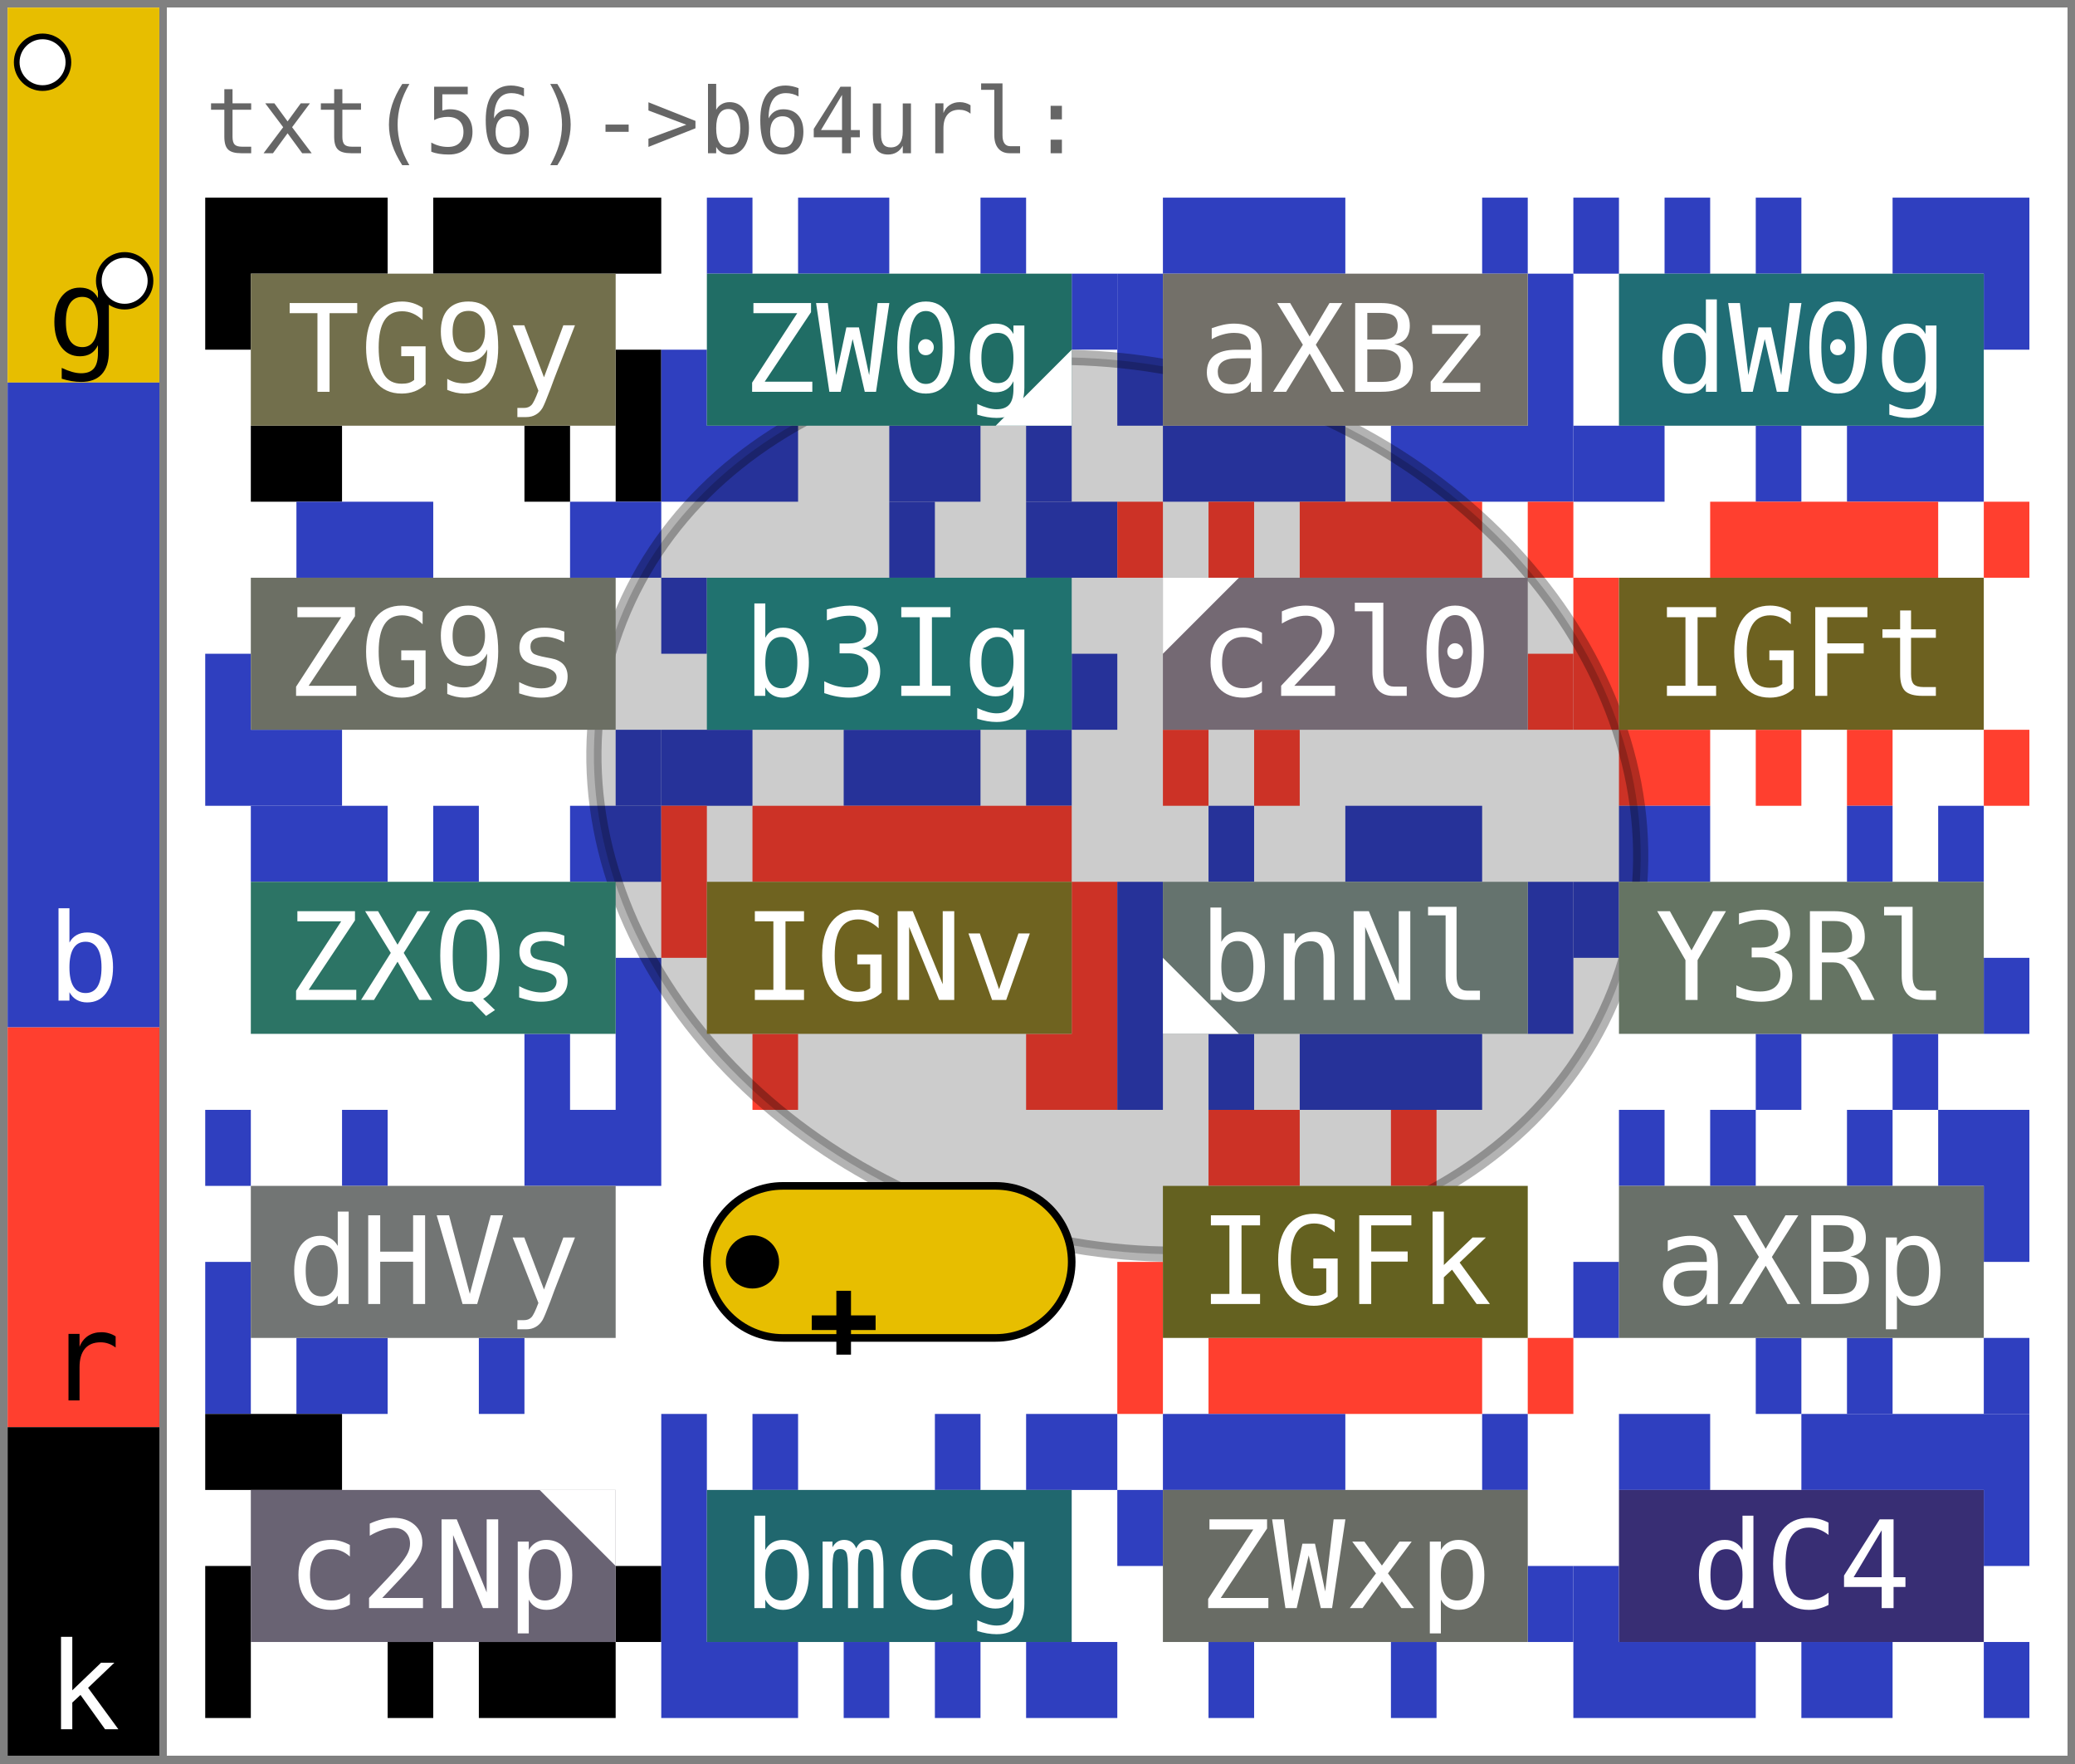
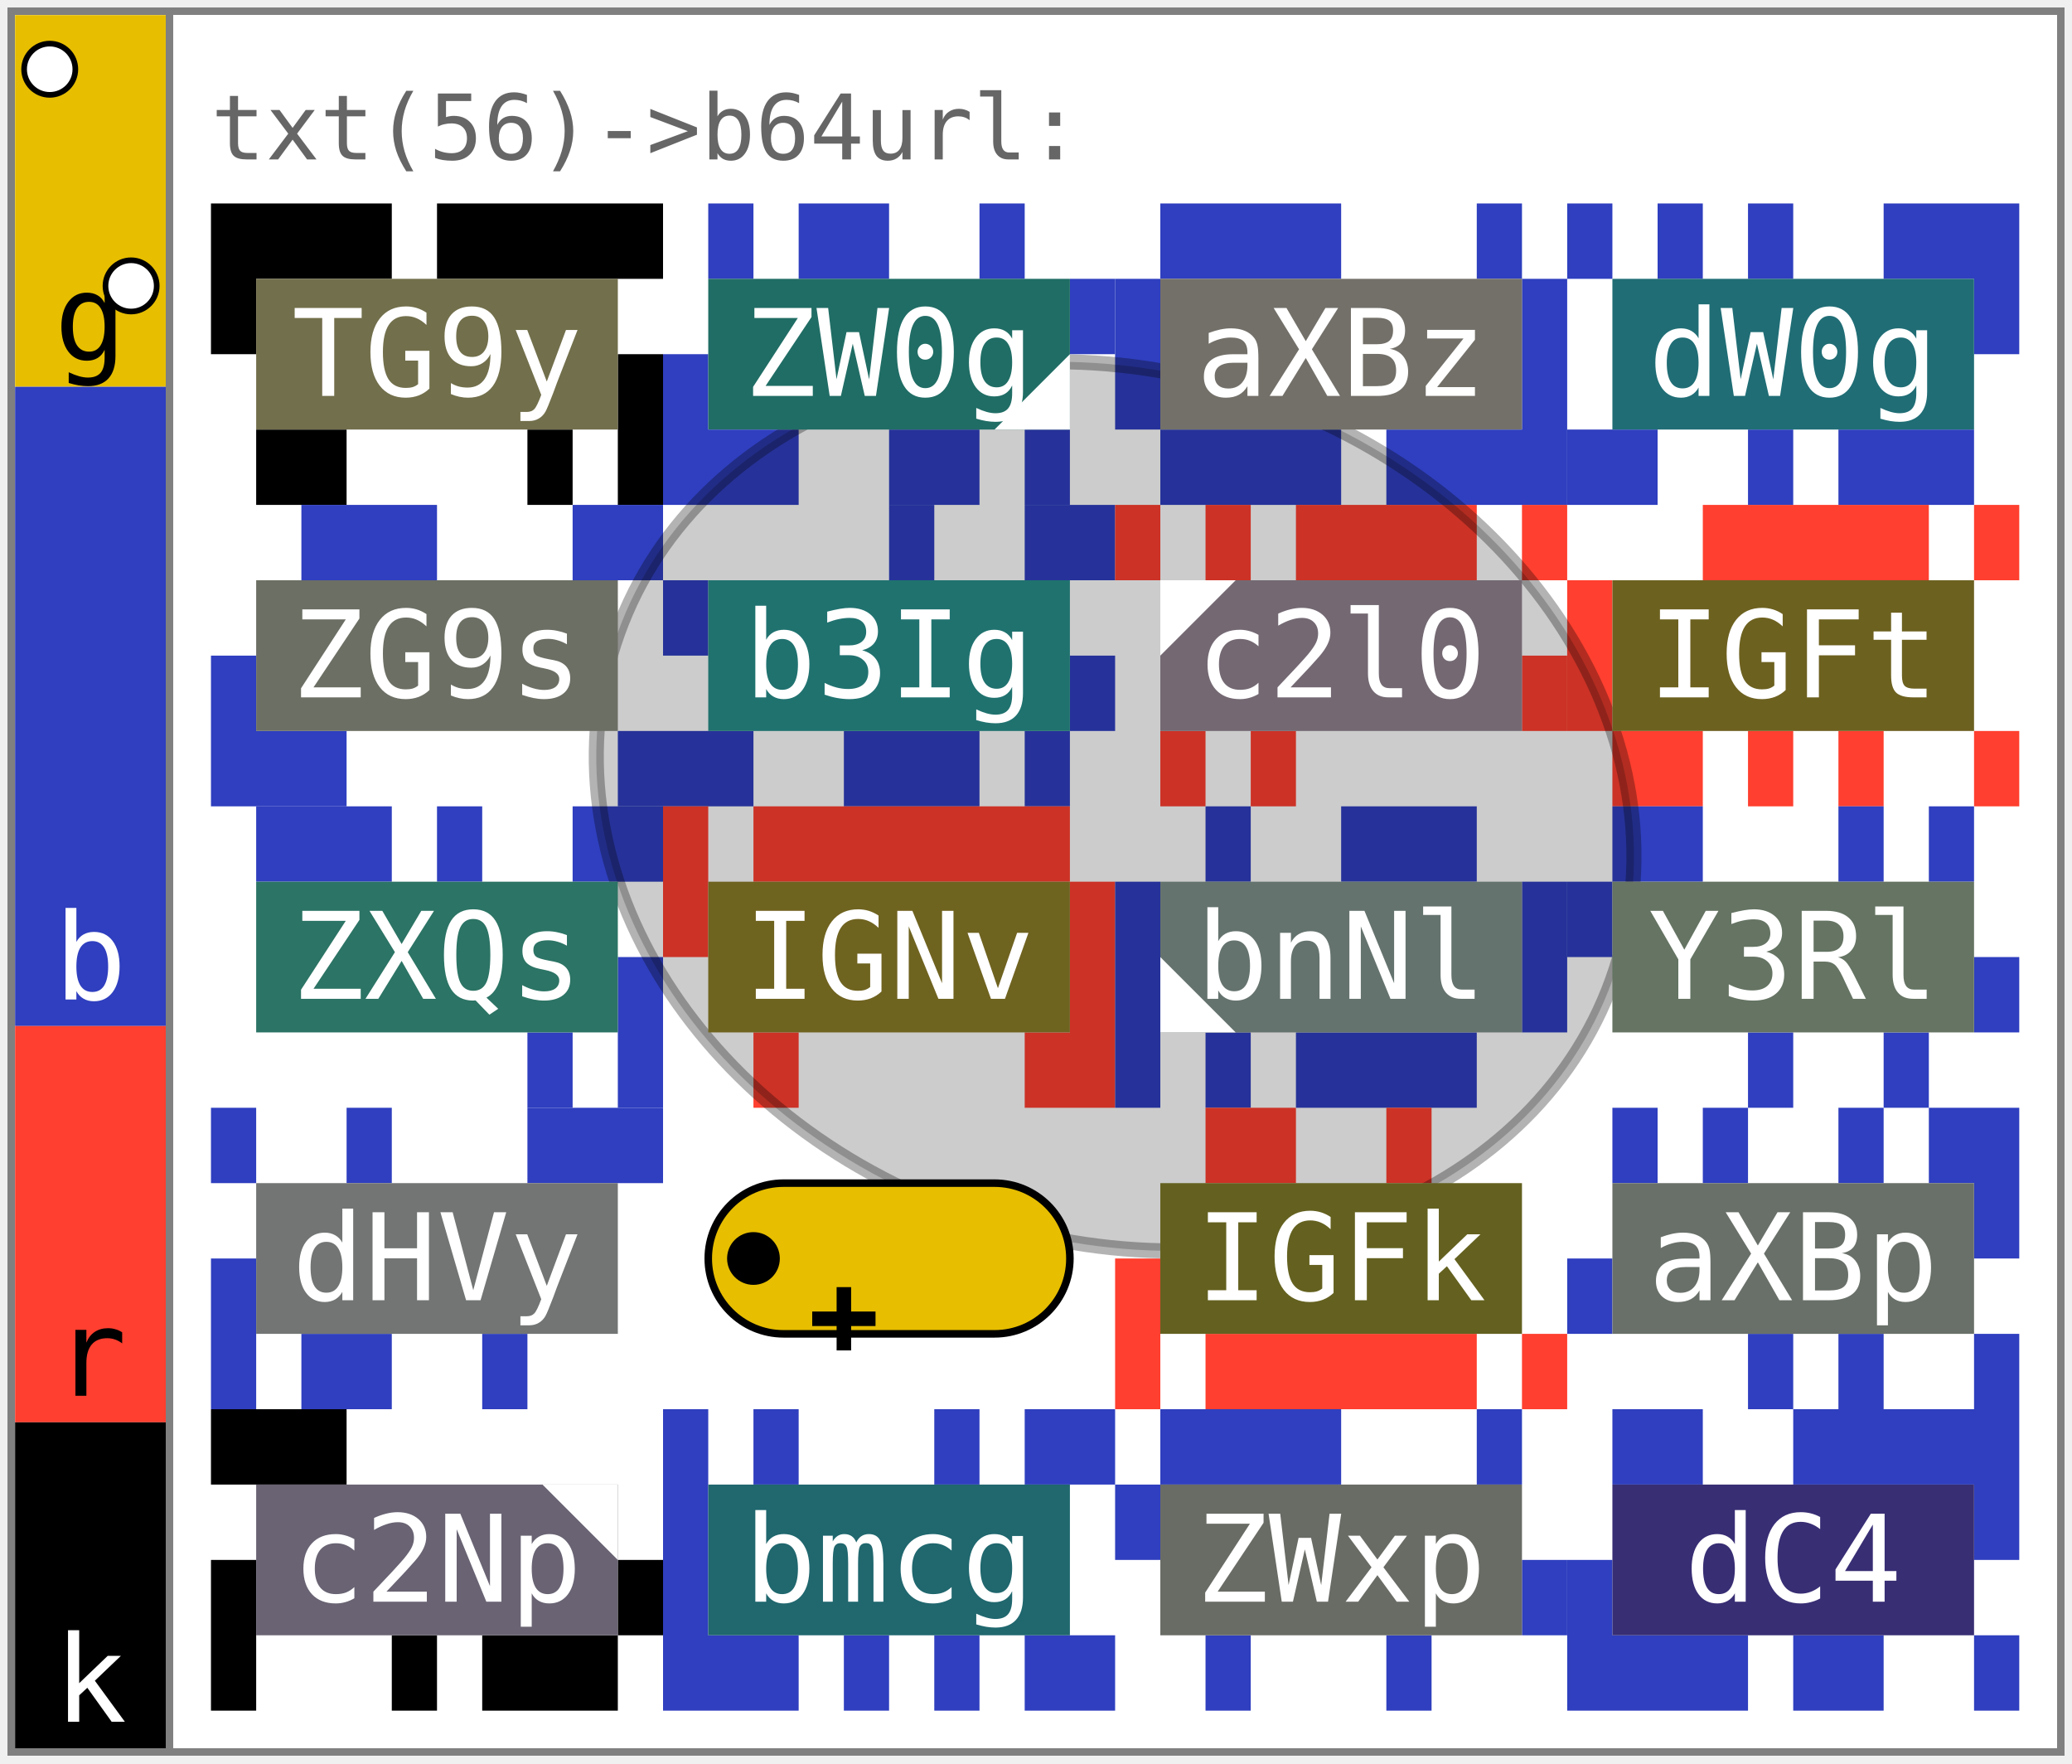
- <svg xmlns="http://www.w3.org/2000/svg" width="273" height="232" viewBox="0 0 273 232" font-family="&quot;JetBrains Mono&quot;, &quot;Menlo&quot;, &quot;Consolas&quot;, &quot;DejaVu Sans Mono&quot;, &quot;Liberation Mono&quot;, &quot;Roboto Mono&quot;, &quot;Noto Sans Mono&quot;, monospace" data-entviz-version="v11" data-entviz-lib="0.11.0" data-input-bytes="56" data-cols="4" data-rows="5">
+ <svg xmlns="http://www.w3.org/2000/svg" width="275" height="234" viewBox="0 0 275 234" font-family="&quot;JetBrains Mono&quot;, &quot;Menlo&quot;, &quot;Consolas&quot;, &quot;DejaVu Sans Mono&quot;, &quot;Liberation Mono&quot;, &quot;Roboto Mono&quot;, &quot;Noto Sans Mono&quot;, monospace" data-entviz-version="v12" data-entviz-lib="0.12.0" data-input-bytes="56" data-cols="4" data-rows="5">
  <defs>
    <clipPath id="grid-clip-985bef79a49adefd-4x5">
-       <rect x="27" y="26" width="240" height="200" />
+       <rect x="28" y="27" width="240" height="200" />
    </clipPath>
  </defs>
-   <rect x="0" y="0" width="273" height="232" fill="#ffffff" />
+   <rect x="1" y="1" width="273" height="232" fill="#ffffff" />
  <g data-channel="grid">
-     <rect x="27" y="26" width="240" height="200" fill="#ffffff" />
+     <rect x="28" y="27" width="240" height="200" fill="#ffffff" />
    <g>
-       <path fill="#000000" d="M27 26h6v10h-6zM33 26h6v10h-6zM39 26h6v10h-6zM45 26h6v10h-6zM57 26h6v10h-6zM63 26h6v10h-6zM69 26h6v10h-6zM75 26h6v10h-6zM81 26h6v10h-6zM81 46h6v10h-6zM81 56h6v10h-6zM69 56h6v10h-6zM39 56h6v10h-6zM33 56h6v10h-6zM27 36h6v10h-6z" />
-       <path fill="#2f3fbf" d="M93 26h6v10h-6zM105 26h6v10h-6zM111 26h6v10h-6zM129 26h6v10h-6zM141 36h6v10h-6zM135 56h6v10h-6zM123 56h6v10h-6zM117 56h6v10h-6zM99 56h6v10h-6zM93 56h6v10h-6zM87 56h6v10h-6zM87 46h6v10h-6z" />
-       <path fill="#2f3fbf" d="M153 26h6v10h-6zM159 26h6v10h-6zM165 26h6v10h-6zM171 26h6v10h-6zM195 26h6v10h-6zM201 36h6v10h-6zM201 46h6v10h-6zM201 56h6v10h-6zM195 56h6v10h-6zM189 56h6v10h-6zM183 56h6v10h-6zM171 56h6v10h-6zM165 56h6v10h-6zM159 56h6v10h-6zM153 56h6v10h-6zM147 46h6v10h-6zM147 36h6v10h-6z" />
-       <path fill="#2f3fbf" d="M207 26h6v10h-6zM219 26h6v10h-6zM231 26h6v10h-6zM249 26h6v10h-6zM255 26h6v10h-6zM261 26h6v10h-6zM261 36h6v10h-6zM255 56h6v10h-6zM249 56h6v10h-6zM243 56h6v10h-6zM231 56h6v10h-6zM213 56h6v10h-6zM207 56h6v10h-6z" />
-       <path fill="#2f3fbf" d="M39 66h6v10h-6zM45 66h6v10h-6zM51 66h6v10h-6zM75 66h6v10h-6zM81 66h6v10h-6zM81 96h6v10h-6zM39 96h6v10h-6zM33 96h6v10h-6zM27 96h6v10h-6zM27 86h6v10h-6z" />
-       <path fill="#2f3fbf" d="M117 66h6v10h-6zM135 66h6v10h-6zM141 66h6v10h-6zM141 86h6v10h-6zM135 96h6v10h-6zM123 96h6v10h-6zM117 96h6v10h-6zM111 96h6v10h-6zM93 96h6v10h-6zM87 96h6v10h-6zM87 76h6v10h-6z" />
-       <path fill="#ff3f2f" d="M147 66h6v10h-6zM159 66h6v10h-6zM171 66h6v10h-6zM177 66h6v10h-6zM183 66h6v10h-6zM189 66h6v10h-6zM201 66h6v10h-6zM201 86h6v10h-6zM165 96h6v10h-6zM153 96h6v10h-6z" />
-       <path fill="#ff3f2f" d="M225 66h6v10h-6zM231 66h6v10h-6zM237 66h6v10h-6zM243 66h6v10h-6zM249 66h6v10h-6zM261 66h6v10h-6zM261 96h6v10h-6zM243 96h6v10h-6zM231 96h6v10h-6zM219 96h6v10h-6zM213 96h6v10h-6zM207 86h6v10h-6zM207 76h6v10h-6z" />
-       <path fill="#2f3fbf" d="M33 106h6v10h-6zM39 106h6v10h-6zM45 106h6v10h-6zM57 106h6v10h-6zM75 106h6v10h-6zM81 106h6v10h-6zM81 126h6v10h-6zM81 136h6v10h-6zM69 136h6v10h-6z" />
-       <path fill="#ff3f2f" d="M87 106h6v10h-6zM99 106h6v10h-6zM105 106h6v10h-6zM111 106h6v10h-6zM117 106h6v10h-6zM123 106h6v10h-6zM129 106h6v10h-6zM135 106h6v10h-6zM141 116h6v10h-6zM141 126h6v10h-6zM141 136h6v10h-6zM135 136h6v10h-6zM99 136h6v10h-6zM87 116h6v10h-6z" />
-       <path fill="#2f3fbf" d="M159 106h6v10h-6zM177 106h6v10h-6zM183 106h6v10h-6zM189 106h6v10h-6zM201 116h6v10h-6zM201 126h6v10h-6zM189 136h6v10h-6zM183 136h6v10h-6zM177 136h6v10h-6zM171 136h6v10h-6zM159 136h6v10h-6zM147 136h6v10h-6zM147 126h6v10h-6zM147 116h6v10h-6z" />
-       <path fill="#2f3fbf" d="M213 106h6v10h-6zM219 106h6v10h-6zM243 106h6v10h-6zM255 106h6v10h-6zM261 126h6v10h-6zM249 136h6v10h-6zM231 136h6v10h-6zM207 116h6v10h-6z" />
-       <path fill="#2f3fbf" d="M27 146h6v10h-6zM45 146h6v10h-6zM69 146h6v10h-6zM75 146h6v10h-6zM81 146h6v10h-6zM63 176h6v10h-6zM45 176h6v10h-6zM39 176h6v10h-6zM27 176h6v10h-6zM27 166h6v10h-6z" />
-       <path fill="#ff3f2f" d="M159 146h6v10h-6zM165 146h6v10h-6zM183 146h6v10h-6zM201 176h6v10h-6zM189 176h6v10h-6zM183 176h6v10h-6zM177 176h6v10h-6zM171 176h6v10h-6zM165 176h6v10h-6zM159 176h6v10h-6zM147 176h6v10h-6zM147 166h6v10h-6z" />
-       <path fill="#2f3fbf" d="M213 146h6v10h-6zM225 146h6v10h-6zM243 146h6v10h-6zM255 146h6v10h-6zM261 146h6v10h-6zM261 156h6v10h-6zM261 176h6v10h-6zM243 176h6v10h-6zM231 176h6v10h-6zM207 166h6v10h-6z" />
-       <path fill="#000000" d="M27 186h6v10h-6zM33 186h6v10h-6zM39 186h6v10h-6zM81 206h6v10h-6zM75 216h6v10h-6zM69 216h6v10h-6zM63 216h6v10h-6zM51 216h6v10h-6zM27 216h6v10h-6zM27 206h6v10h-6z" />
-       <path fill="#2f3fbf" d="M87 186h6v10h-6zM99 186h6v10h-6zM123 186h6v10h-6zM135 186h6v10h-6zM141 186h6v10h-6zM141 216h6v10h-6zM135 216h6v10h-6zM123 216h6v10h-6zM111 216h6v10h-6zM99 216h6v10h-6zM93 216h6v10h-6zM87 216h6v10h-6zM87 206h6v10h-6zM87 196h6v10h-6z" />
-       <path fill="#2f3fbf" d="M153 186h6v10h-6zM159 186h6v10h-6zM165 186h6v10h-6zM171 186h6v10h-6zM195 186h6v10h-6zM201 206h6v10h-6zM183 216h6v10h-6zM159 216h6v10h-6zM147 196h6v10h-6z" />
-       <path fill="#2f3fbf" d="M213 186h6v10h-6zM219 186h6v10h-6zM237 186h6v10h-6zM243 186h6v10h-6zM249 186h6v10h-6zM255 186h6v10h-6zM261 186h6v10h-6zM261 196h6v10h-6zM261 216h6v10h-6zM243 216h6v10h-6zM237 216h6v10h-6zM225 216h6v10h-6zM219 216h6v10h-6zM213 216h6v10h-6zM207 216h6v10h-6zM207 206h6v10h-6z" />
+       <path fill="#000000" d="M28 27h6v10h-6zM34 27h6v10h-6zM40 27h6v10h-6zM46 27h6v10h-6zM58 27h6v10h-6zM64 27h6v10h-6zM70 27h6v10h-6zM76 27h6v10h-6zM82 27h6v10h-6zM82 47h6v10h-6zM82 57h6v10h-6zM70 57h6v10h-6zM40 57h6v10h-6zM34 57h6v10h-6zM28 37h6v10h-6z" />
+       <path fill="#2f3fbf" d="M94 27h6v10h-6zM106 27h6v10h-6zM112 27h6v10h-6zM130 27h6v10h-6zM142 37h6v10h-6zM136 57h6v10h-6zM124 57h6v10h-6zM118 57h6v10h-6zM100 57h6v10h-6zM94 57h6v10h-6zM88 57h6v10h-6zM88 47h6v10h-6z" />
+       <path fill="#2f3fbf" d="M154 27h6v10h-6zM160 27h6v10h-6zM166 27h6v10h-6zM172 27h6v10h-6zM196 27h6v10h-6zM202 37h6v10h-6zM202 47h6v10h-6zM202 57h6v10h-6zM196 57h6v10h-6zM190 57h6v10h-6zM184 57h6v10h-6zM172 57h6v10h-6zM166 57h6v10h-6zM160 57h6v10h-6zM154 57h6v10h-6zM148 47h6v10h-6zM148 37h6v10h-6z" />
+       <path fill="#2f3fbf" d="M208 27h6v10h-6zM220 27h6v10h-6zM232 27h6v10h-6zM250 27h6v10h-6zM256 27h6v10h-6zM262 27h6v10h-6zM262 37h6v10h-6zM256 57h6v10h-6zM250 57h6v10h-6zM244 57h6v10h-6zM232 57h6v10h-6zM214 57h6v10h-6zM208 57h6v10h-6z" />
+       <path fill="#2f3fbf" d="M40 67h6v10h-6zM46 67h6v10h-6zM52 67h6v10h-6zM76 67h6v10h-6zM82 67h6v10h-6zM82 97h6v10h-6zM40 97h6v10h-6zM34 97h6v10h-6zM28 97h6v10h-6zM28 87h6v10h-6z" />
+       <path fill="#2f3fbf" d="M118 67h6v10h-6zM136 67h6v10h-6zM142 67h6v10h-6zM142 87h6v10h-6zM136 97h6v10h-6zM124 97h6v10h-6zM118 97h6v10h-6zM112 97h6v10h-6zM94 97h6v10h-6zM88 97h6v10h-6zM88 77h6v10h-6z" />
+       <path fill="#ff3f2f" d="M148 67h6v10h-6zM160 67h6v10h-6zM172 67h6v10h-6zM178 67h6v10h-6zM184 67h6v10h-6zM190 67h6v10h-6zM202 67h6v10h-6zM202 87h6v10h-6zM166 97h6v10h-6zM154 97h6v10h-6z" />
+       <path fill="#ff3f2f" d="M226 67h6v10h-6zM232 67h6v10h-6zM238 67h6v10h-6zM244 67h6v10h-6zM250 67h6v10h-6zM262 67h6v10h-6zM262 97h6v10h-6zM244 97h6v10h-6zM232 97h6v10h-6zM220 97h6v10h-6zM214 97h6v10h-6zM208 87h6v10h-6zM208 77h6v10h-6z" />
+       <path fill="#2f3fbf" d="M34 107h6v10h-6zM40 107h6v10h-6zM46 107h6v10h-6zM58 107h6v10h-6zM76 107h6v10h-6zM82 107h6v10h-6zM82 127h6v10h-6zM82 137h6v10h-6zM70 137h6v10h-6z" />
+       <path fill="#ff3f2f" d="M88 107h6v10h-6zM100 107h6v10h-6zM106 107h6v10h-6zM112 107h6v10h-6zM118 107h6v10h-6zM124 107h6v10h-6zM130 107h6v10h-6zM136 107h6v10h-6zM142 117h6v10h-6zM142 127h6v10h-6zM142 137h6v10h-6zM136 137h6v10h-6zM100 137h6v10h-6zM88 117h6v10h-6z" />
+       <path fill="#2f3fbf" d="M160 107h6v10h-6zM178 107h6v10h-6zM184 107h6v10h-6zM190 107h6v10h-6zM202 117h6v10h-6zM202 127h6v10h-6zM190 137h6v10h-6zM184 137h6v10h-6zM178 137h6v10h-6zM172 137h6v10h-6zM160 137h6v10h-6zM148 137h6v10h-6zM148 127h6v10h-6zM148 117h6v10h-6z" />
+       <path fill="#2f3fbf" d="M214 107h6v10h-6zM220 107h6v10h-6zM244 107h6v10h-6zM256 107h6v10h-6zM262 127h6v10h-6zM250 137h6v10h-6zM232 137h6v10h-6zM208 117h6v10h-6z" />
+       <path fill="#2f3fbf" d="M28 147h6v10h-6zM46 147h6v10h-6zM70 147h6v10h-6zM76 147h6v10h-6zM82 147h6v10h-6zM64 177h6v10h-6zM46 177h6v10h-6zM40 177h6v10h-6zM28 177h6v10h-6zM28 167h6v10h-6z" />
+       <path fill="#ff3f2f" d="M160 147h6v10h-6zM166 147h6v10h-6zM184 147h6v10h-6zM202 177h6v10h-6zM190 177h6v10h-6zM184 177h6v10h-6zM178 177h6v10h-6zM172 177h6v10h-6zM166 177h6v10h-6zM160 177h6v10h-6zM148 177h6v10h-6zM148 167h6v10h-6z" />
+       <path fill="#2f3fbf" d="M214 147h6v10h-6zM226 147h6v10h-6zM244 147h6v10h-6zM256 147h6v10h-6zM262 147h6v10h-6zM262 157h6v10h-6zM262 177h6v10h-6zM244 177h6v10h-6zM232 177h6v10h-6zM208 167h6v10h-6z" />
+       <path fill="#000000" d="M28 187h6v10h-6zM34 187h6v10h-6zM40 187h6v10h-6zM82 207h6v10h-6zM76 217h6v10h-6zM70 217h6v10h-6zM64 217h6v10h-6zM52 217h6v10h-6zM28 217h6v10h-6zM28 207h6v10h-6z" />
+       <path fill="#2f3fbf" d="M88 187h6v10h-6zM100 187h6v10h-6zM124 187h6v10h-6zM136 187h6v10h-6zM142 187h6v10h-6zM142 217h6v10h-6zM136 217h6v10h-6zM124 217h6v10h-6zM112 217h6v10h-6zM100 217h6v10h-6zM94 217h6v10h-6zM88 217h6v10h-6zM88 207h6v10h-6zM88 197h6v10h-6z" />
+       <path fill="#2f3fbf" d="M154 187h6v10h-6zM160 187h6v10h-6zM166 187h6v10h-6zM172 187h6v10h-6zM196 187h6v10h-6zM202 207h6v10h-6zM184 217h6v10h-6zM160 217h6v10h-6zM148 197h6v10h-6z" />
+       <path fill="#2f3fbf" d="M214 187h6v10h-6zM220 187h6v10h-6zM238 187h6v10h-6zM244 187h6v10h-6zM250 187h6v10h-6zM256 187h6v10h-6zM262 187h6v10h-6zM262 197h6v10h-6zM262 217h6v10h-6zM244 217h6v10h-6zM238 217h6v10h-6zM226 217h6v10h-6zM220 217h6v10h-6zM214 217h6v10h-6zM208 217h6v10h-6zM208 207h6v10h-6z" />
    </g>
-     <g clip-path="url(#grid-clip-985bef79a49adefd-4x5)" data-channel="ellipse" data-ellipse-anchor-x="147" data-ellipse-anchor-y="106" data-ellipse-rx="57.7" data-ellipse-ry="69.919" data-ellipse-rotation-deg="108">
-       <ellipse cx="147" cy="106" rx="57.7" ry="69.919" transform="rotate(108 147 106)" fill="#000000" stroke="#000000" fill-opacity="0.2" stroke-opacity="0.3" stroke-width="2" />
+     <g clip-path="url(#grid-clip-985bef79a49adefd-4x5)" data-channel="ellipse" data-ellipse-anchor-x="148" data-ellipse-anchor-y="107" data-ellipse-rx="57.7" data-ellipse-ry="69.919" data-ellipse-rotation-deg="108">
+       <ellipse cx="148" cy="107" rx="57.7" ry="69.919" transform="rotate(108 148 107)" fill="#000000" stroke="#000000" fill-opacity="0.2" stroke-opacity="0.3" stroke-width="2" />
    </g>
    <g>
      <g data-channel="cell" data-cell-index="0" data-cell-row="0" data-cell-col="0" data-surround-bits="0x985bef" data-edge-color="#000000">
-         <rect x="33" y="36" width="48" height="20" fill="#726f4c" />
-         <text x="57" y="46" fill="#ffffff" font-size="16" text-anchor="middle" dominant-baseline="central">TG9y</text>
+         <rect x="34" y="37" width="48" height="20" fill="#726f4c" />
+         <text x="58" y="47" fill="#ffffff" font-size="16" text-anchor="middle" dominant-baseline="central">TG9y</text>
      </g>
      <g data-channel="cell" data-cell-index="1" data-cell-row="0" data-cell-col="1" data-surround-bits="0x79a49a" data-edge-color="#2f3fbf" data-cell-quartile="3">
-         <rect x="93" y="36" width="48" height="20" fill="#206d65" />
-         <text x="117" y="46" fill="#ffffff" font-size="16" text-anchor="middle" dominant-baseline="central">ZW0g</text>
-         <polygon points="141,56 141,46 131,56" fill="#ffffff" />
+         <rect x="94" y="37" width="48" height="20" fill="#206d65" />
+         <text x="118" y="47" fill="#ffffff" font-size="16" text-anchor="middle" dominant-baseline="central">ZW0g</text>
+         <polygon points="142,57 142,47 132,57" fill="#ffffff" />
      </g>
      <g data-channel="cell" data-cell-index="2" data-cell-row="0" data-cell-col="2" data-surround-bits="0xdefd1e" data-edge-color="#2f3fbf">
-         <rect x="153" y="36" width="48" height="20" fill="#737069" />
-         <text x="177" y="46" fill="#ffffff" font-size="16" text-anchor="middle" dominant-baseline="central">aXBz</text>
+         <rect x="154" y="37" width="48" height="20" fill="#737069" />
+         <text x="178" y="47" fill="#ffffff" font-size="16" text-anchor="middle" dominant-baseline="central">aXBz</text>
      </g>
      <g data-channel="cell" data-cell-index="3" data-cell-row="0" data-cell-col="3" data-surround-bits="0x32e795" data-edge-color="#2f3fbf">
-         <rect x="213" y="36" width="48" height="20" fill="#206d75" />
-         <text x="237" y="46" fill="#ffffff" font-size="16" text-anchor="middle" dominant-baseline="central">dW0g</text>
+         <rect x="214" y="37" width="48" height="20" fill="#206d75" />
+         <text x="238" y="47" fill="#ffffff" font-size="16" text-anchor="middle" dominant-baseline="central">dW0g</text>
      </g>
      <g data-channel="cell" data-cell-index="4" data-cell-row="1" data-cell-col="0" data-surround-bits="0x78131c" data-edge-color="#2f3fbf">
-         <rect x="33" y="76" width="48" height="20" fill="#6c6f64" />
-         <text x="57" y="86" fill="#ffffff" font-size="16" text-anchor="middle" dominant-baseline="central">ZG9s</text>
+         <rect x="34" y="77" width="48" height="20" fill="#6c6f64" />
+         <text x="58" y="87" fill="#ffffff" font-size="16" text-anchor="middle" dominant-baseline="central">ZG9s</text>
      </g>
      <g data-channel="cell" data-cell-index="5" data-cell-row="1" data-cell-col="1" data-surround-bits="0xb3ab20" data-edge-color="#2f3fbf">
-         <rect x="93" y="76" width="48" height="20" fill="#20726f" />
-         <text x="117" y="86" fill="#ffffff" font-size="16" text-anchor="middle" dominant-baseline="central">b3Ig</text>
+         <rect x="94" y="77" width="48" height="20" fill="#20726f" />
+         <text x="118" y="87" fill="#ffffff" font-size="16" text-anchor="middle" dominant-baseline="central">b3Ig</text>
      </g>
      <g data-channel="cell" data-cell-index="6" data-cell-row="1" data-cell-col="2" data-surround-bits="0x140af5" data-edge-color="#ff3f2f" data-cell-quartile="1">
-         <rect x="153" y="76" width="48" height="20" fill="#746973" />
-         <text x="177" y="86" fill="#ffffff" font-size="16" text-anchor="middle" dominant-baseline="central">c2l0</text>
-         <polygon points="153,76 163,76 153,86" fill="#ffffff" />
+         <rect x="154" y="77" width="48" height="20" fill="#746973" />
+         <text x="178" y="87" fill="#ffffff" font-size="16" text-anchor="middle" dominant-baseline="central">c2l0</text>
+         <polygon points="154,77 164,77 154,87" fill="#ffffff" />
      </g>
      <g data-channel="cell" data-cell-index="7" data-cell-row="1" data-cell-col="3" data-surround-bits="0xda92f8" data-edge-color="#ff3f2f">
-         <rect x="213" y="76" width="48" height="20" fill="#6d6120" />
-         <text x="237" y="86" fill="#ffffff" font-size="16" text-anchor="middle" dominant-baseline="central">IGFt</text>
+         <rect x="214" y="77" width="48" height="20" fill="#6d6120" />
+         <text x="238" y="87" fill="#ffffff" font-size="16" text-anchor="middle" dominant-baseline="central">IGFt</text>
      </g>
      <g data-channel="cell" data-cell-index="8" data-cell-row="2" data-cell-col="0" data-surround-bits="0x5b2e" data-edge-color="#2f3fbf">
-         <rect x="33" y="116" width="48" height="20" fill="#2c7465" />
-         <text x="57" y="126" fill="#ffffff" font-size="16" text-anchor="middle" dominant-baseline="central">ZXQs</text>
+         <rect x="34" y="117" width="48" height="20" fill="#2c7465" />
+         <text x="58" y="127" fill="#ffffff" font-size="16" text-anchor="middle" dominant-baseline="central">ZXQs</text>
      </g>
      <g data-channel="cell" data-cell-index="9" data-cell-row="2" data-cell-col="1" data-surround-bits="0x883dfd" data-edge-color="#ff3f2f">
-         <rect x="93" y="116" width="48" height="20" fill="#6f6320" />
-         <text x="117" y="126" fill="#ffffff" font-size="16" text-anchor="middle" dominant-baseline="central">IGNv</text>
+         <rect x="94" y="117" width="48" height="20" fill="#6f6320" />
+         <text x="118" y="127" fill="#ffffff" font-size="16" text-anchor="middle" dominant-baseline="central">IGNv</text>
      </g>
      <g data-channel="cell" data-cell-index="10" data-cell-row="2" data-cell-col="2" data-surround-bits="0xebcce4" data-edge-color="#2f3fbf" data-cell-quartile="4">
-         <rect x="153" y="116" width="48" height="20" fill="#65736e" />
-         <text x="177" y="126" fill="#ffffff" font-size="16" text-anchor="middle" dominant-baseline="central">bnNl</text>
-         <polygon points="153,136 153,126 163,136" fill="#ffffff" />
+         <rect x="154" y="117" width="48" height="20" fill="#65736e" />
+         <text x="178" y="127" fill="#ffffff" font-size="16" text-anchor="middle" dominant-baseline="central">bnNl</text>
+         <polygon points="154,137 154,127 164,137" fill="#ffffff" />
      </g>
      <g data-channel="cell" data-cell-index="11" data-cell-row="2" data-cell-col="3" data-surround-bits="0x824946" data-edge-color="#2f3fbf">
-         <rect x="213" y="116" width="48" height="20" fill="#657463" />
-         <text x="237" y="126" fill="#ffffff" font-size="16" text-anchor="middle" dominant-baseline="central">Y3Rl</text>
+         <rect x="214" y="117" width="48" height="20" fill="#657463" />
+         <text x="238" y="127" fill="#ffffff" font-size="16" text-anchor="middle" dominant-baseline="central">Y3Rl</text>
      </g>
      <g data-channel="cell" data-cell-index="12" data-cell-row="3" data-cell-col="0" data-surround-bits="0x6c8389" data-edge-color="#2f3fbf">
-         <rect x="33" y="156" width="48" height="20" fill="#727574" />
-         <text x="57" y="166" fill="#ffffff" font-size="16" text-anchor="middle" dominant-baseline="central">dHVy</text>
+         <rect x="34" y="157" width="48" height="20" fill="#727574" />
+         <text x="58" y="167" fill="#ffffff" font-size="16" text-anchor="middle" dominant-baseline="central">dHVy</text>
      </g>
      <g data-channel="cell" data-cell-index="13" data-cell-row="3" data-cell-col="1" data-cell-blank="true" data-cell-blank-map="true">
-         <rect x="93" y="156" width="48" height="20" rx="10" ry="10" fill="#e7be00" stroke="#000000" stroke-width="1" />
-         <circle cx="99" cy="166" r="3.5" fill="#000000" data-blank-map-min="2,0" />
-         <path d="M 106.8,174 H 115.2 M 111,169.8 V 178.2" fill="none" stroke="#000000" stroke-width="1.925" stroke-linecap="butt" data-blank-map-max="4,1" />
+         <rect x="94" y="157" width="48" height="20" rx="10" ry="10" fill="#e7be00" stroke="#000000" stroke-width="1" />
+         <circle cx="100" cy="167" r="3.5" fill="#000000" data-blank-map-min="2,0" />
+         <path d="M 107.8,175 H 116.2 M 112,170.8 V 179.2" fill="none" stroke="#000000" stroke-width="1.925" stroke-linecap="butt" data-blank-map-max="4,1" />
      </g>
      <g data-channel="cell" data-cell-index="14" data-cell-row="3" data-cell-col="2" data-surround-bits="0x6fd04c" data-edge-color="#ff3f2f">
-         <rect x="153" y="156" width="48" height="20" fill="#646120" />
-         <text x="177" y="166" fill="#ffffff" font-size="16" text-anchor="middle" dominant-baseline="central">IGFk</text>
+         <rect x="154" y="157" width="48" height="20" fill="#646120" />
+         <text x="178" y="167" fill="#ffffff" font-size="16" text-anchor="middle" dominant-baseline="central">IGFk</text>
      </g>
      <g data-channel="cell" data-cell-index="15" data-cell-row="3" data-cell-col="3" data-surround-bits="0x42974a" data-edge-color="#2f3fbf">
-         <rect x="213" y="156" width="48" height="20" fill="#697069" />
-         <text x="237" y="166" fill="#ffffff" font-size="16" text-anchor="middle" dominant-baseline="central">aXBp</text>
+         <rect x="214" y="157" width="48" height="20" fill="#697069" />
+         <text x="238" y="167" fill="#ffffff" font-size="16" text-anchor="middle" dominant-baseline="central">aXBp</text>
      </g>
      <g data-channel="cell" data-cell-index="16" data-cell-row="4" data-cell-col="0" data-surround-bits="0x62e807" data-edge-color="#000000" data-cell-quartile="2">
-         <rect x="33" y="196" width="48" height="20" fill="#696373" />
-         <text x="57" y="206" fill="#ffffff" font-size="16" text-anchor="middle" dominant-baseline="central">c2Np</text>
-         <polygon points="81,196 71,196 81,206" fill="#ffffff" />
+         <rect x="34" y="197" width="48" height="20" fill="#696373" />
+         <text x="58" y="207" fill="#ffffff" font-size="16" text-anchor="middle" dominant-baseline="central">c2Np</text>
+         <polygon points="82,197 72,197 82,207" fill="#ffffff" />
      </g>
      <g data-channel="cell" data-cell-index="17" data-cell-row="4" data-cell-col="1" data-surround-bits="0xfab345" data-edge-color="#2f3fbf">
-         <rect x="93" y="196" width="48" height="20" fill="#20676e" />
-         <text x="117" y="206" fill="#ffffff" font-size="16" text-anchor="middle" dominant-baseline="central">bmcg</text>
+         <rect x="94" y="197" width="48" height="20" fill="#20676e" />
+         <text x="118" y="207" fill="#ffffff" font-size="16" text-anchor="middle" dominant-baseline="central">bmcg</text>
      </g>
      <g data-channel="cell" data-cell-index="18" data-cell-row="4" data-cell-col="2" data-surround-bits="0x88891e" data-edge-color="#2f3fbf">
-         <rect x="153" y="196" width="48" height="20" fill="#696c65" />
-         <text x="177" y="206" fill="#ffffff" font-size="16" text-anchor="middle" dominant-baseline="central">ZWxp</text>
+         <rect x="154" y="197" width="48" height="20" fill="#696c65" />
+         <text x="178" y="207" fill="#ffffff" font-size="16" text-anchor="middle" dominant-baseline="central">ZWxp</text>
      </g>
      <g data-channel="cell" data-cell-index="19" data-cell-row="4" data-cell-col="3" data-surround-bits="0x7d97e6" data-edge-color="#2f3fbf">
-         <rect x="213" y="196" width="48" height="20" fill="#382e74" />
-         <text x="237" y="206" fill="#ffffff" font-size="16" text-anchor="middle" dominant-baseline="central">dC4</text>
+         <rect x="214" y="197" width="48" height="20" fill="#382e74" />
+         <text x="238" y="207" fill="#ffffff" font-size="16" text-anchor="middle" dominant-baseline="central">dC4</text>
      </g>
    </g>
  </g>
  <g data-channel="color-bar" data-bar-slots="16" data-bar-marker-left="0" data-bar-marker-right="2">
    <g data-color-bar-rank="0" data-color-bar-band="G">
-       <rect x="1" y="1" width="20" height="49.325" fill="#e7be00" />
-       <text x="11" y="46.805" fill="#000000" font-size="16" text-anchor="middle" data-color-bar-letter="true">g</text>
+       <rect x="2" y="2" width="20" height="49.325" fill="#e7be00" />
+       <text x="12" y="47.805" fill="#000000" font-size="16" text-anchor="middle" data-color-bar-letter="true">g</text>
    </g>
    <g data-color-bar-rank="1" data-color-bar-band="B">
-       <rect x="1" y="50.325" width="20" height="84.827" fill="#2f3fbf" />
-       <text x="11" y="131.633" fill="#ffffff" font-size="16" text-anchor="middle" data-color-bar-letter="true">b</text>
+       <rect x="2" y="51.325" width="20" height="84.827" fill="#2f3fbf" />
+       <text x="12" y="132.633" fill="#ffffff" font-size="16" text-anchor="middle" data-color-bar-letter="true">b</text>
    </g>
    <g data-color-bar-rank="2" data-color-bar-band="R">
-       <rect x="1" y="135.153" width="20" height="52.585" fill="#ff3f2f" />
-       <text x="11" y="184.218" fill="#000000" font-size="16" text-anchor="middle" data-color-bar-letter="true">r</text>
+       <rect x="2" y="136.153" width="20" height="52.585" fill="#ff3f2f" />
+       <text x="12" y="185.218" fill="#000000" font-size="16" text-anchor="middle" data-color-bar-letter="true">r</text>
    </g>
    <g data-color-bar-rank="3" data-color-bar-band="K">
-       <rect x="1" y="187.738" width="20" height="43.262" fill="#000000" />
-       <text x="11" y="227.48" fill="#ffffff" font-size="16" text-anchor="middle" data-color-bar-letter="true">k</text>
+       <rect x="2" y="188.738" width="20" height="43.262" fill="#000000" />
+       <text x="12" y="228.48" fill="#ffffff" font-size="16" text-anchor="middle" data-color-bar-letter="true">k</text>
    </g>
-     <circle cx="5.6" cy="8.188" r="3.4" fill="#ffffff" stroke="#000000" stroke-width="0.75" data-bar-marker="left" />
-     <circle cx="16.4" cy="36.938" r="3.4" fill="#ffffff" stroke="#000000" stroke-width="0.75" data-bar-marker="right" />
+     <circle cx="6.6" cy="9.188" r="3.4" fill="#ffffff" stroke="#000000" stroke-width="0.75" data-bar-marker="left" />
+     <circle cx="17.4" cy="37.938" r="3.4" fill="#ffffff" stroke="#000000" stroke-width="0.75" data-bar-marker="right" />
  </g>
  <g data-channel="label-top">
-     <text x="27" y="16" fill="#666666" font-size="12" dominant-baseline="central">txt(56)-&gt;b64url:</text>
+     <text x="28" y="17" fill="#666666" font-size="12" dominant-baseline="central">txt(56)-&gt;b64url:</text>
  </g>
-   <line x1="0" y1="0.5" x2="273" y2="0.5" stroke="#808080" stroke-width="1" shape-rendering="crispEdges" />
-   <line x1="272.5" y1="0" x2="272.5" y2="232" stroke="#808080" stroke-width="1" shape-rendering="crispEdges" />
-   <line x1="0" y1="231.5" x2="273" y2="231.5" stroke="#808080" stroke-width="1" shape-rendering="crispEdges" />
-   <line x1="0.5" y1="0" x2="0.5" y2="232" stroke="#808080" stroke-width="1" shape-rendering="crispEdges" />
-   <line x1="21.5" y1="0" x2="21.5" y2="232" stroke="#808080" stroke-width="1" shape-rendering="crispEdges" />
+   <line x1="1" y1="1.5" x2="274" y2="1.5" stroke="#808080" stroke-width="1" shape-rendering="crispEdges" />
+   <line x1="273.5" y1="1" x2="273.5" y2="233" stroke="#808080" stroke-width="1" shape-rendering="crispEdges" />
+   <line x1="1" y1="232.5" x2="274" y2="232.5" stroke="#808080" stroke-width="1" shape-rendering="crispEdges" />
+   <line x1="1.5" y1="1" x2="1.5" y2="233" stroke="#808080" stroke-width="1" shape-rendering="crispEdges" />
+   <line x1="22.5" y1="1" x2="22.5" y2="233" stroke="#808080" stroke-width="1" shape-rendering="crispEdges" />
</svg>
